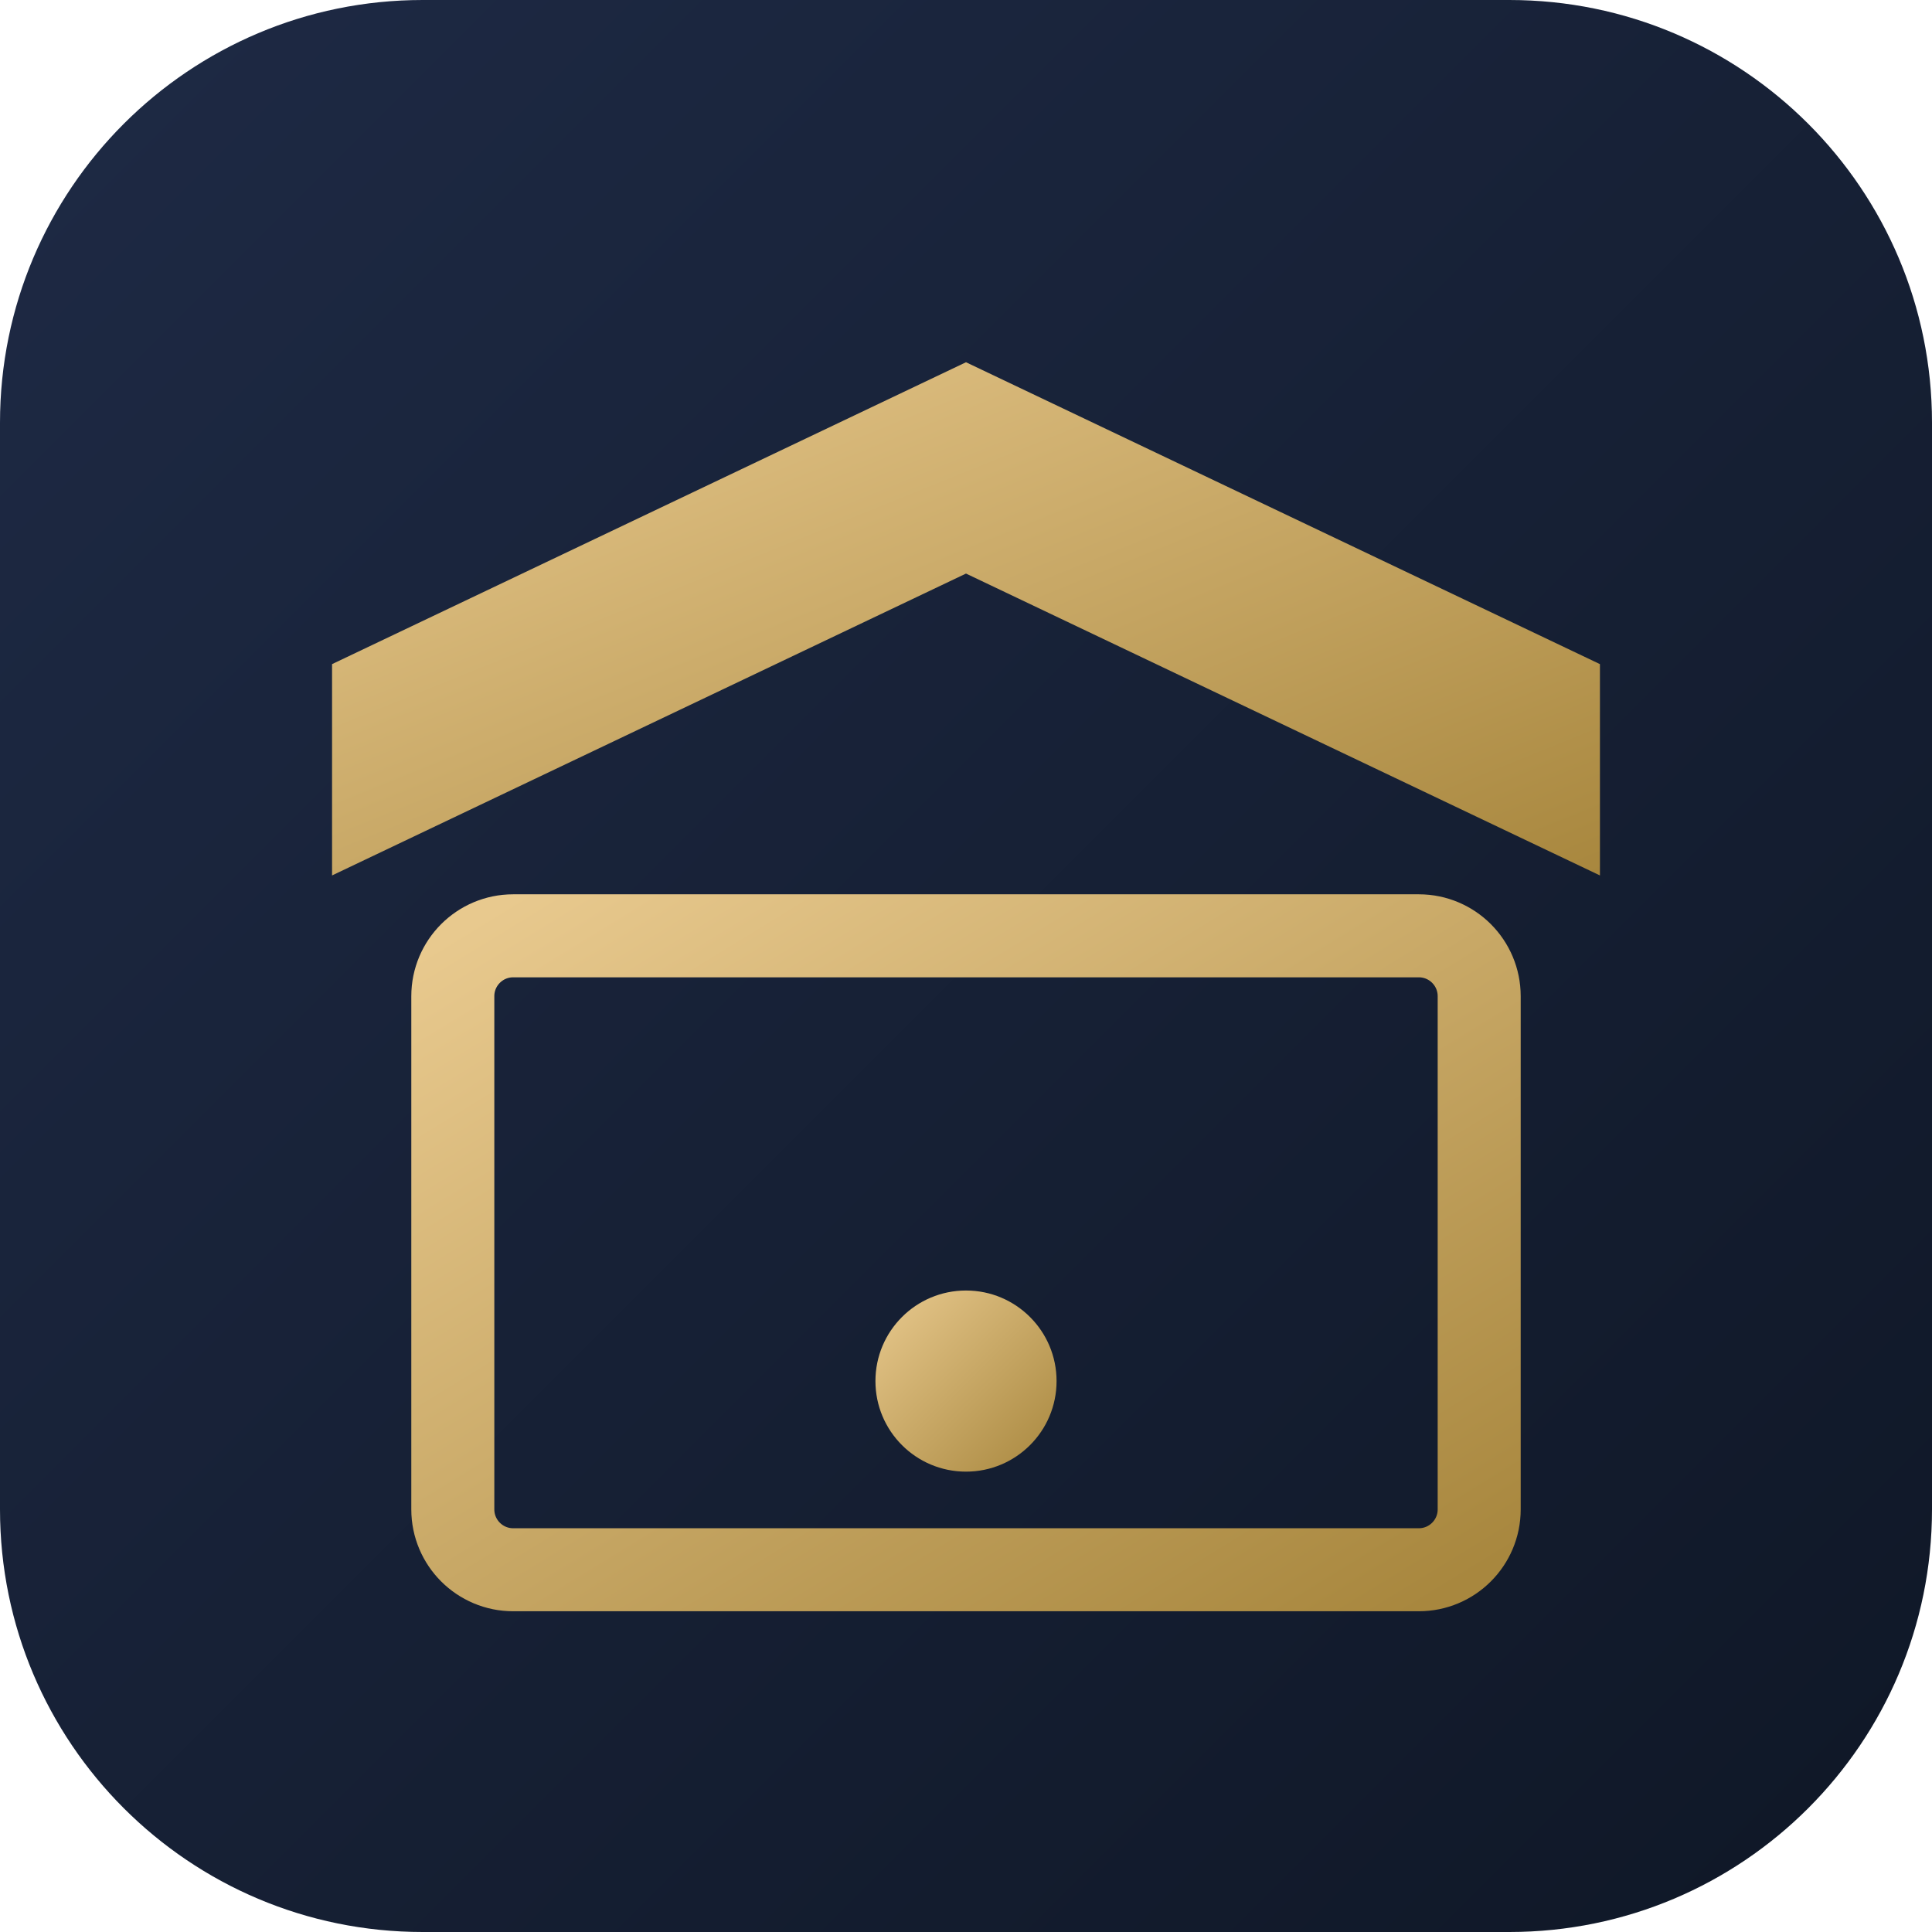
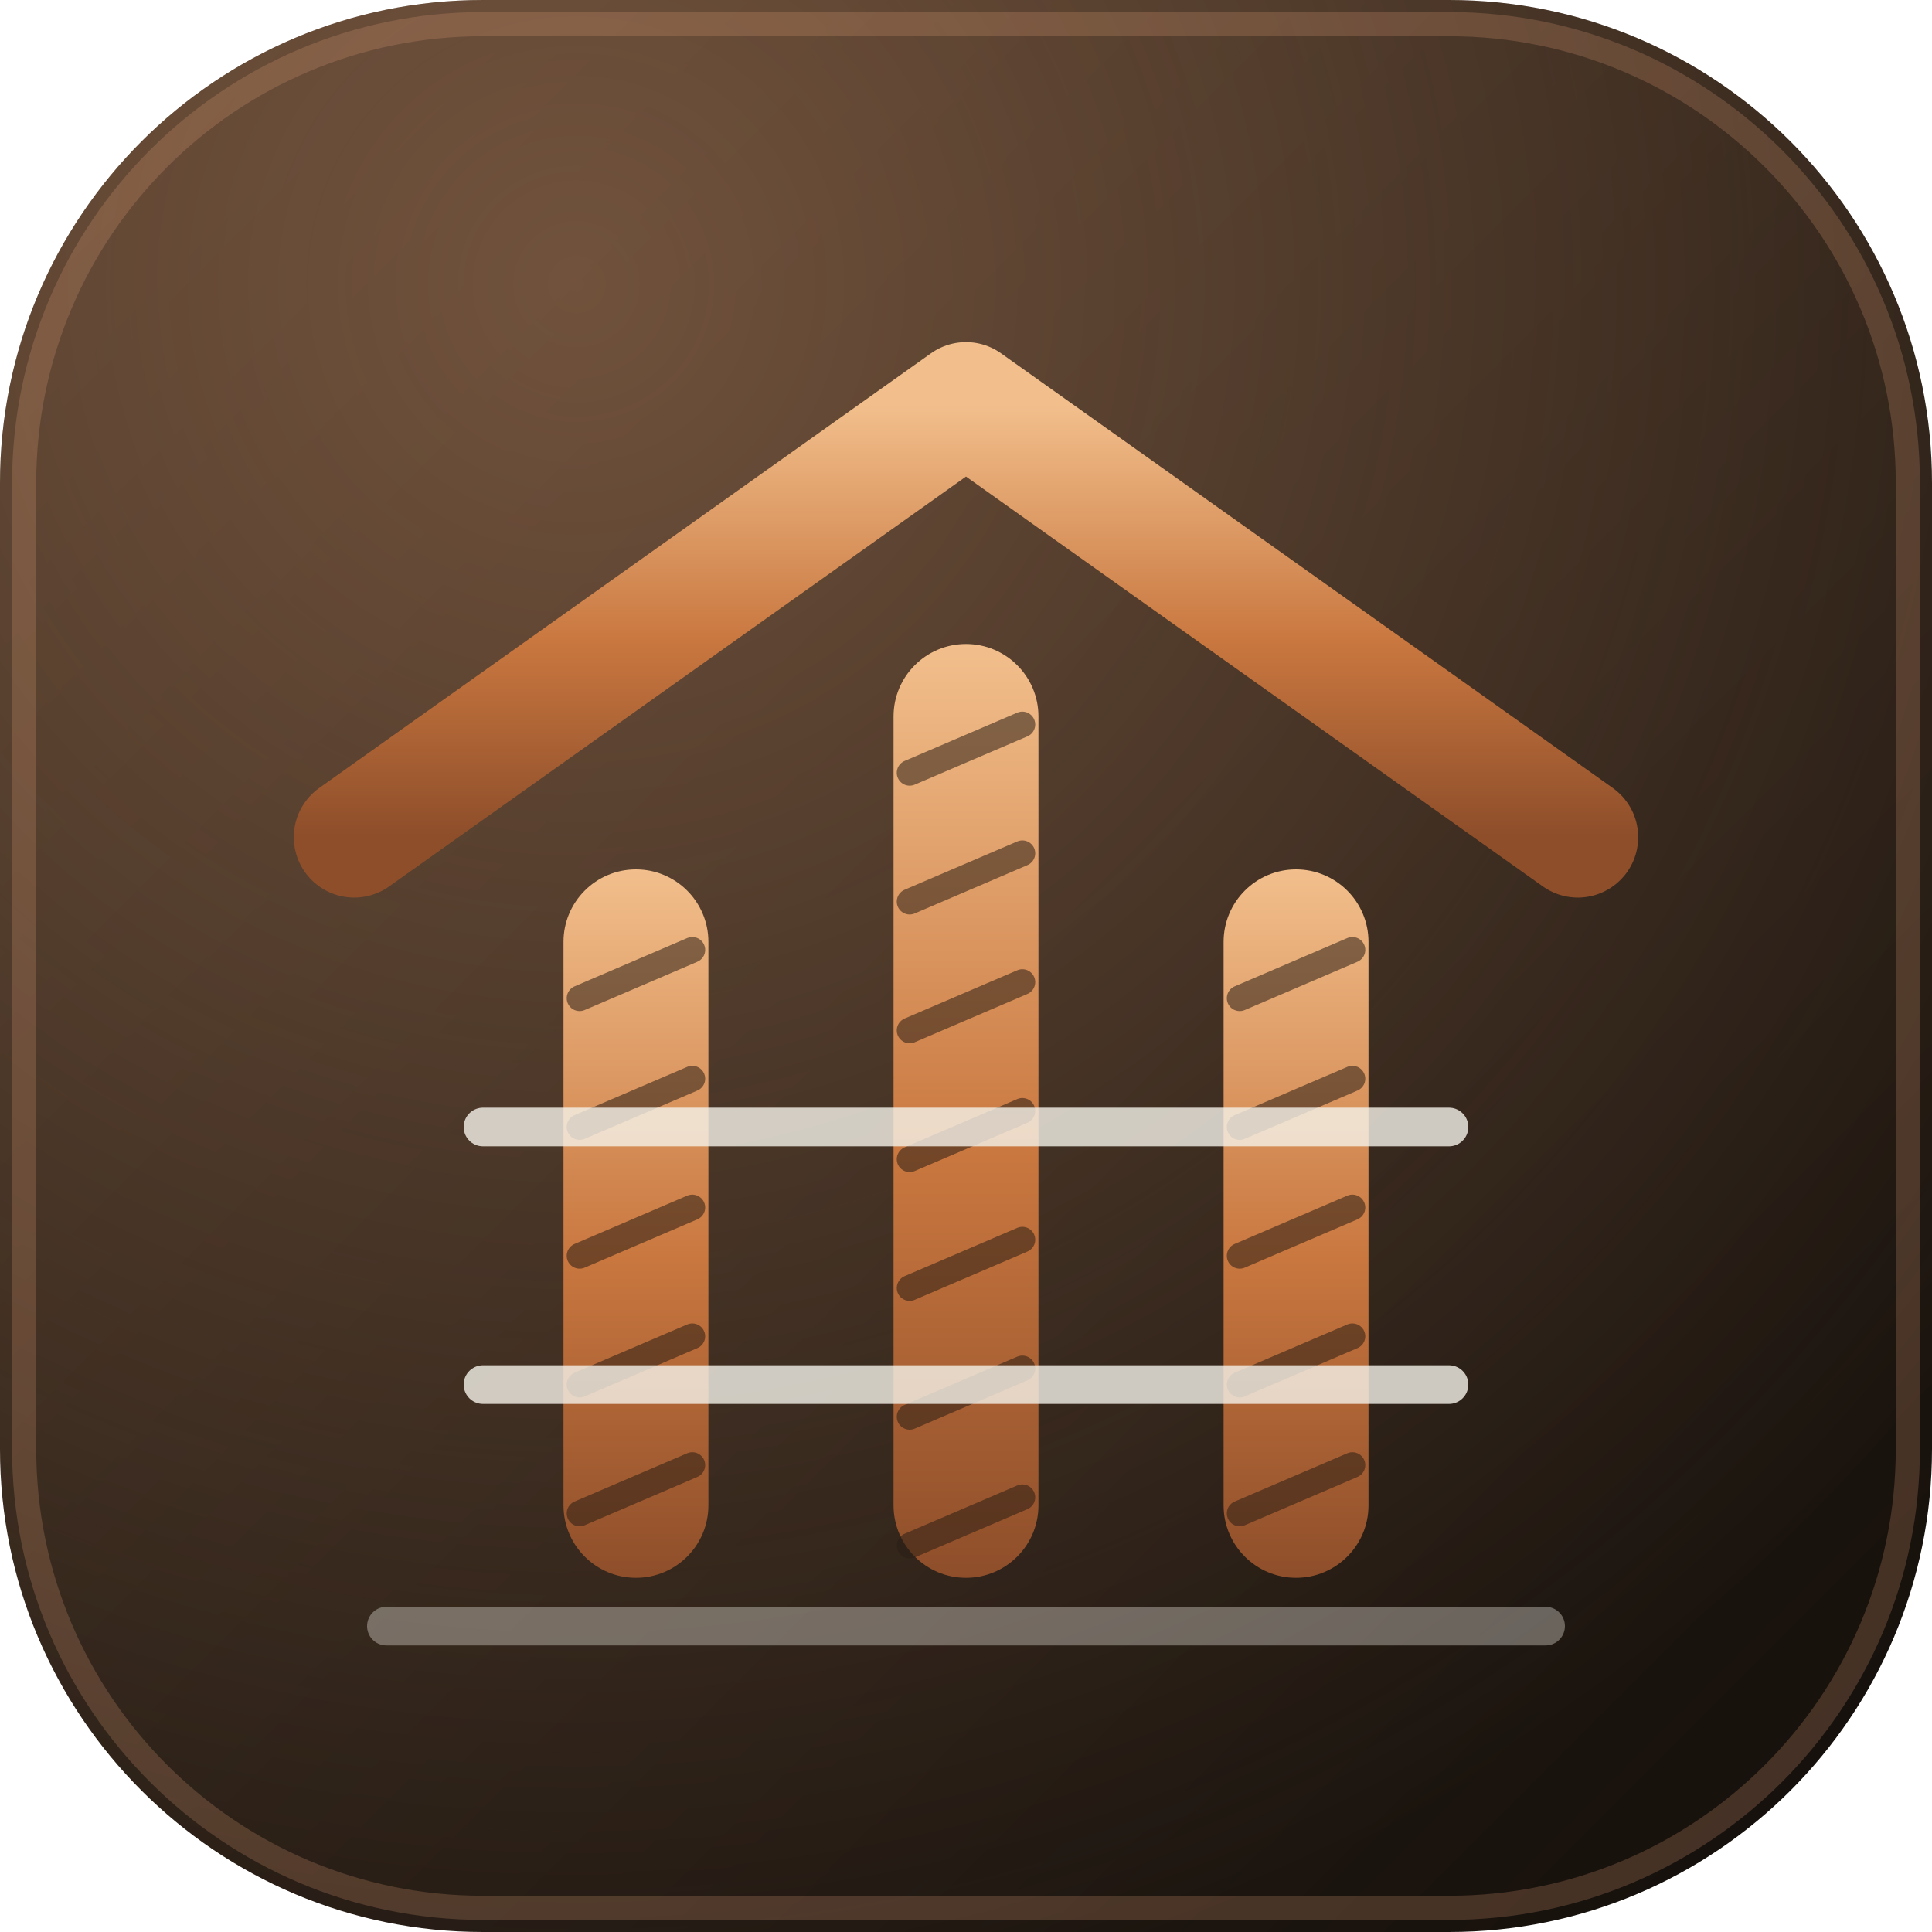
- <svg xmlns="http://www.w3.org/2000/svg" viewBox="0 0 512 512" width="512" height="512">
+ <svg xmlns="http://www.w3.org/2000/svg" viewBox="0 0 120 120" role="img" aria-label="الإخلاص">
  <defs>
    <linearGradient id="bg" x1="0" y1="0" x2="1" y2="1">
-       <stop offset="0" stop-color="#1e2a45" />
-       <stop offset="1" stop-color="#0f1726" />
+       <stop offset="0" stop-color="#3A2B1F" />
+       <stop offset="1" stop-color="#140F0B" />
    </linearGradient>
-     <linearGradient id="gold" x1="0" y1="0" x2="1" y2="1">
-       <stop offset="0" stop-color="#e8c98e" />
-       <stop offset="1" stop-color="#a8873e" />
+     <linearGradient id="cu" x1="0" y1="0" x2="0" y2="1">
+       <stop offset="0" stop-color="#F2BF8C" />
+       <stop offset=".55" stop-color="#C9773F" />
+       <stop offset="1" stop-color="#8E4E2A" />
    </linearGradient>
+     <radialGradient id="glow" cx=".3" cy=".15" r=".9">
+       <stop offset="0" stop-color="#E7A77B" stop-opacity=".35" />
+       <stop offset="1" stop-color="#E7A77B" stop-opacity="0" />
+     </radialGradient>
  </defs>
-   <rect width="512" height="512" rx="112" fill="url(#bg)" />
-   <path d="M256 96 424 176v56L256 152 88 232v-56z" fill="url(#gold)" />
-   <rect x="120" y="248" width="272" height="168" rx="16" fill="none" stroke="url(#gold)" stroke-width="22" />
-   <path d="M120 316h272" stroke="url(#gold)" stroke-width="18" stroke-linecap="round" />
-   <circle cx="256" cy="366" r="24" fill="url(#gold)" />
+   <rect width="120" height="120" rx="30" fill="url(#bg)" />
+   <rect width="120" height="120" rx="30" fill="url(#glow)" />
+   <rect x="1.5" y="1.5" width="117" height="117" rx="28.5" fill="none" stroke="#E7A77B" stroke-opacity=".22" stroke-width="1.5" />
+   <path d="M22 52 60 25l38 27" fill="none" stroke="url(#cu)" stroke-width="7.5" stroke-linecap="round" stroke-linejoin="round" />
+   <g fill="url(#cu)">
+     <rect x="35" y="54" width="9" height="44" rx="4.5" />
+     <rect x="55.5" y="40" width="9" height="58" rx="4.5" />
+     <rect x="76" y="54" width="9" height="44" rx="4.5" />
+   </g>
+   <g stroke="#2A1E15" stroke-opacity=".55" stroke-width="1.6" stroke-linecap="round">
+     <path d="M36 62l7-3M36 70l7-3M36 78l7-3M36 86l7-3M36 94l7-3" />
+     <path d="M56.5 48l7-3M56.5 56l7-3M56.5 64l7-3M56.5 72l7-3M56.5 80l7-3M56.5 88l7-3M56.5 96l7-3" />
+     <path d="M77 62l7-3M77 70l7-3M77 78l7-3M77 86l7-3M77 94l7-3" />
+   </g>
+   <g fill="none" stroke="#F5F2EA" stroke-opacity=".8" stroke-width="2.4" stroke-linecap="round">
+     <path d="M30 70h60M30 86h60" />
+   </g>
+   <path d="M24 101h72" stroke="#F5F2EA" stroke-opacity=".35" stroke-width="2.4" stroke-linecap="round" />
</svg>
